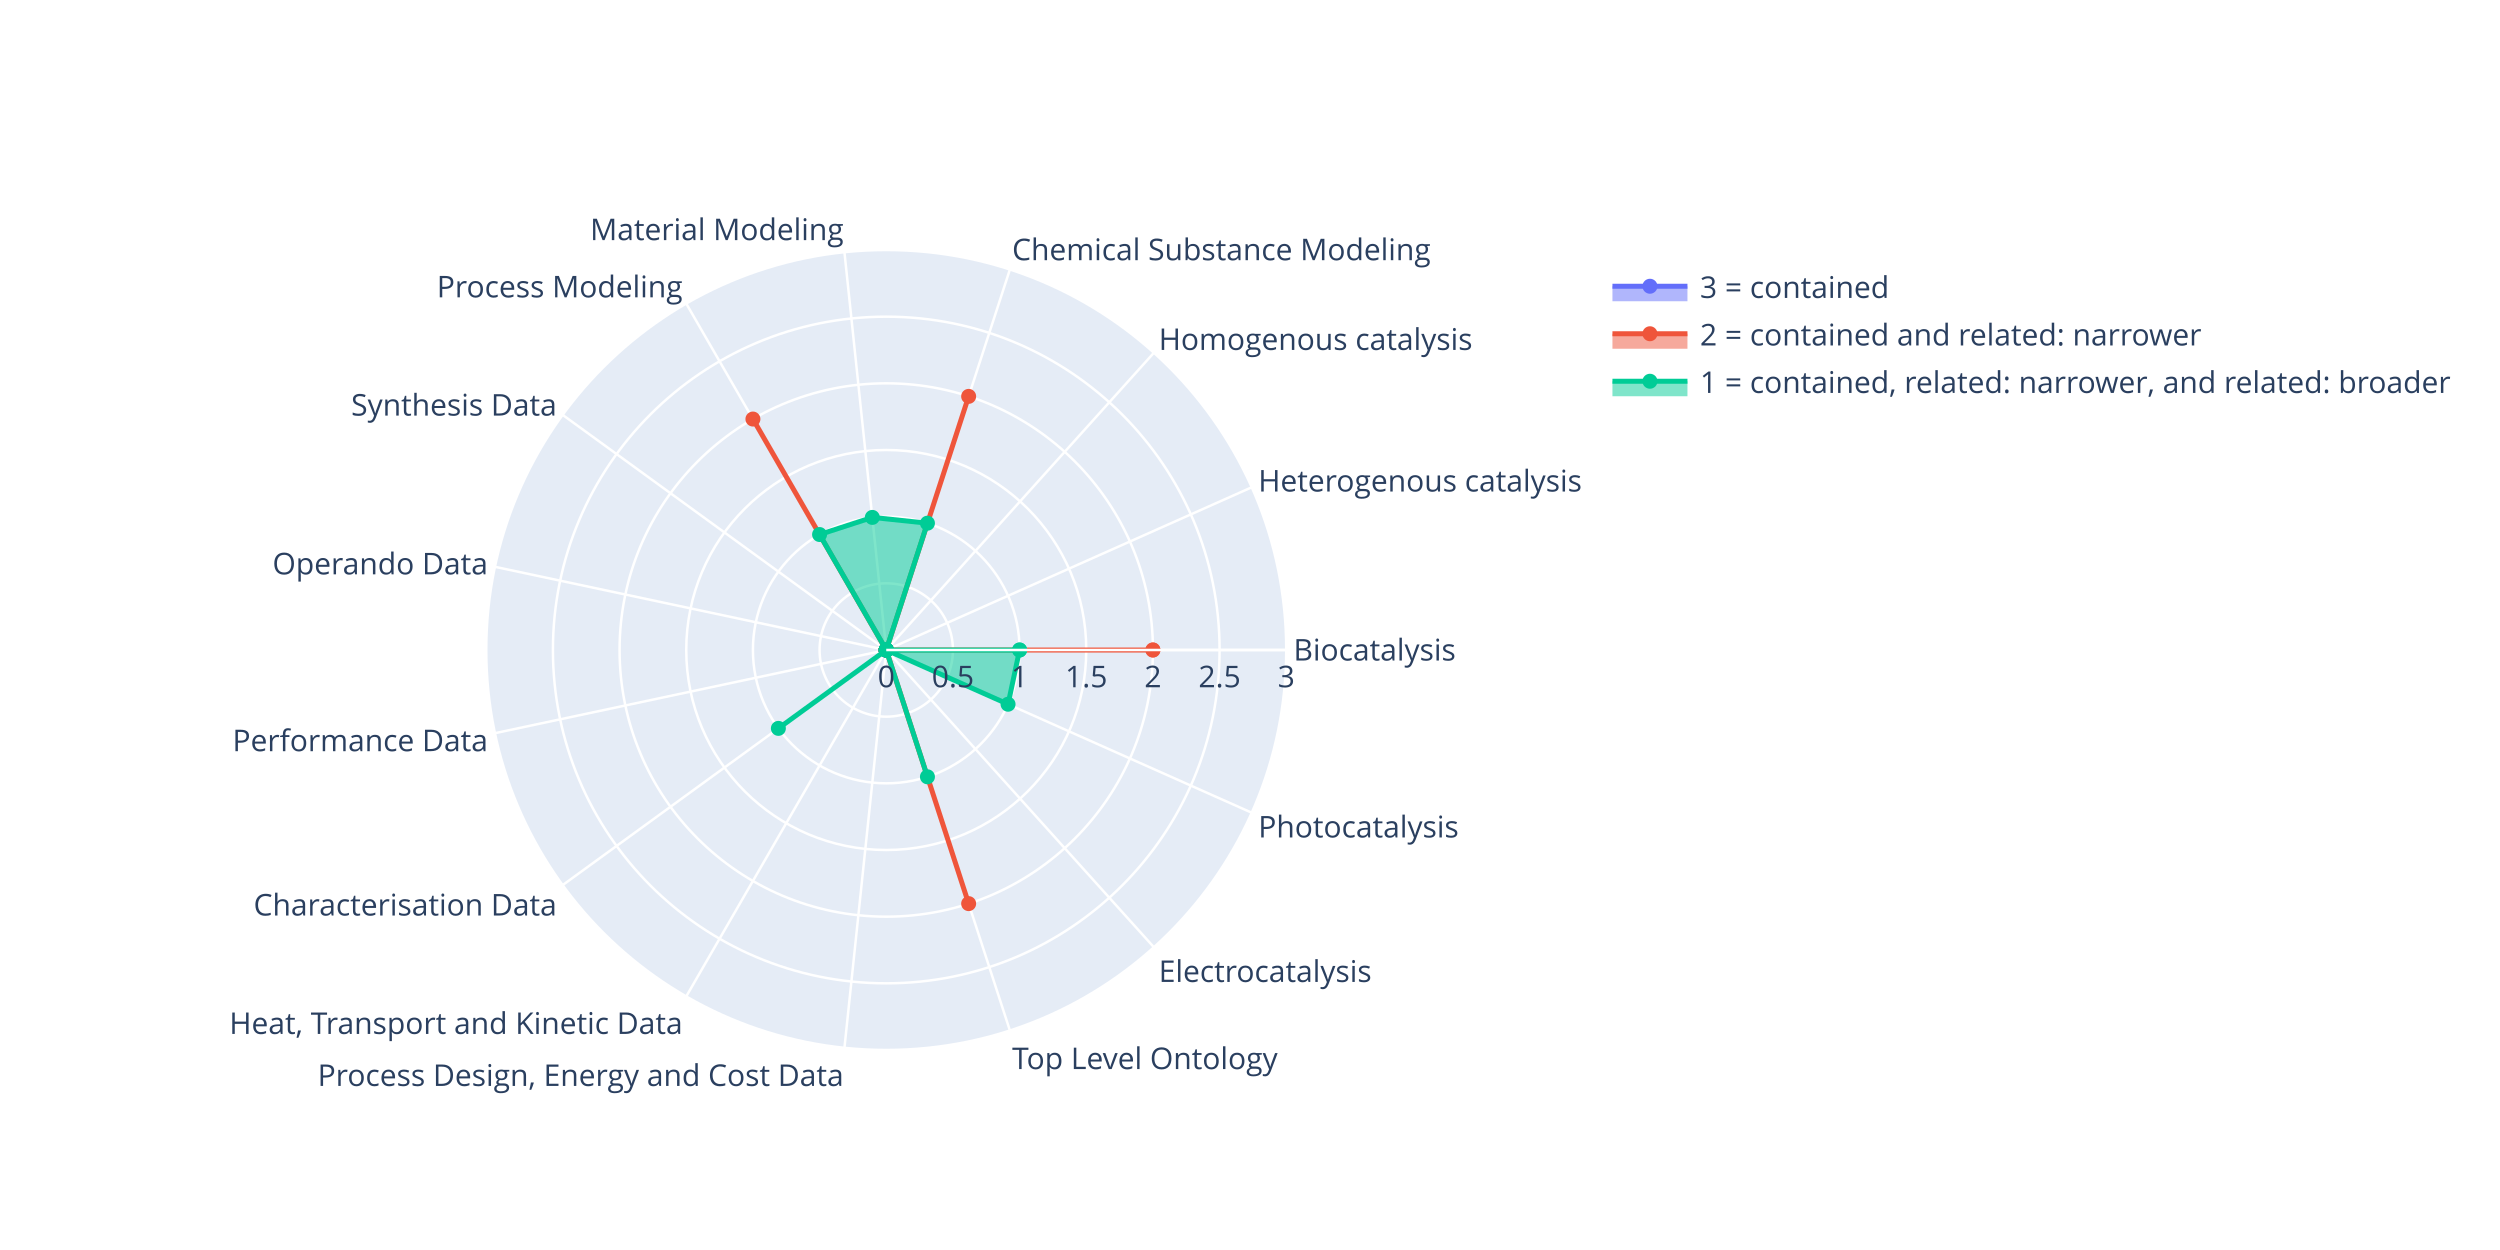
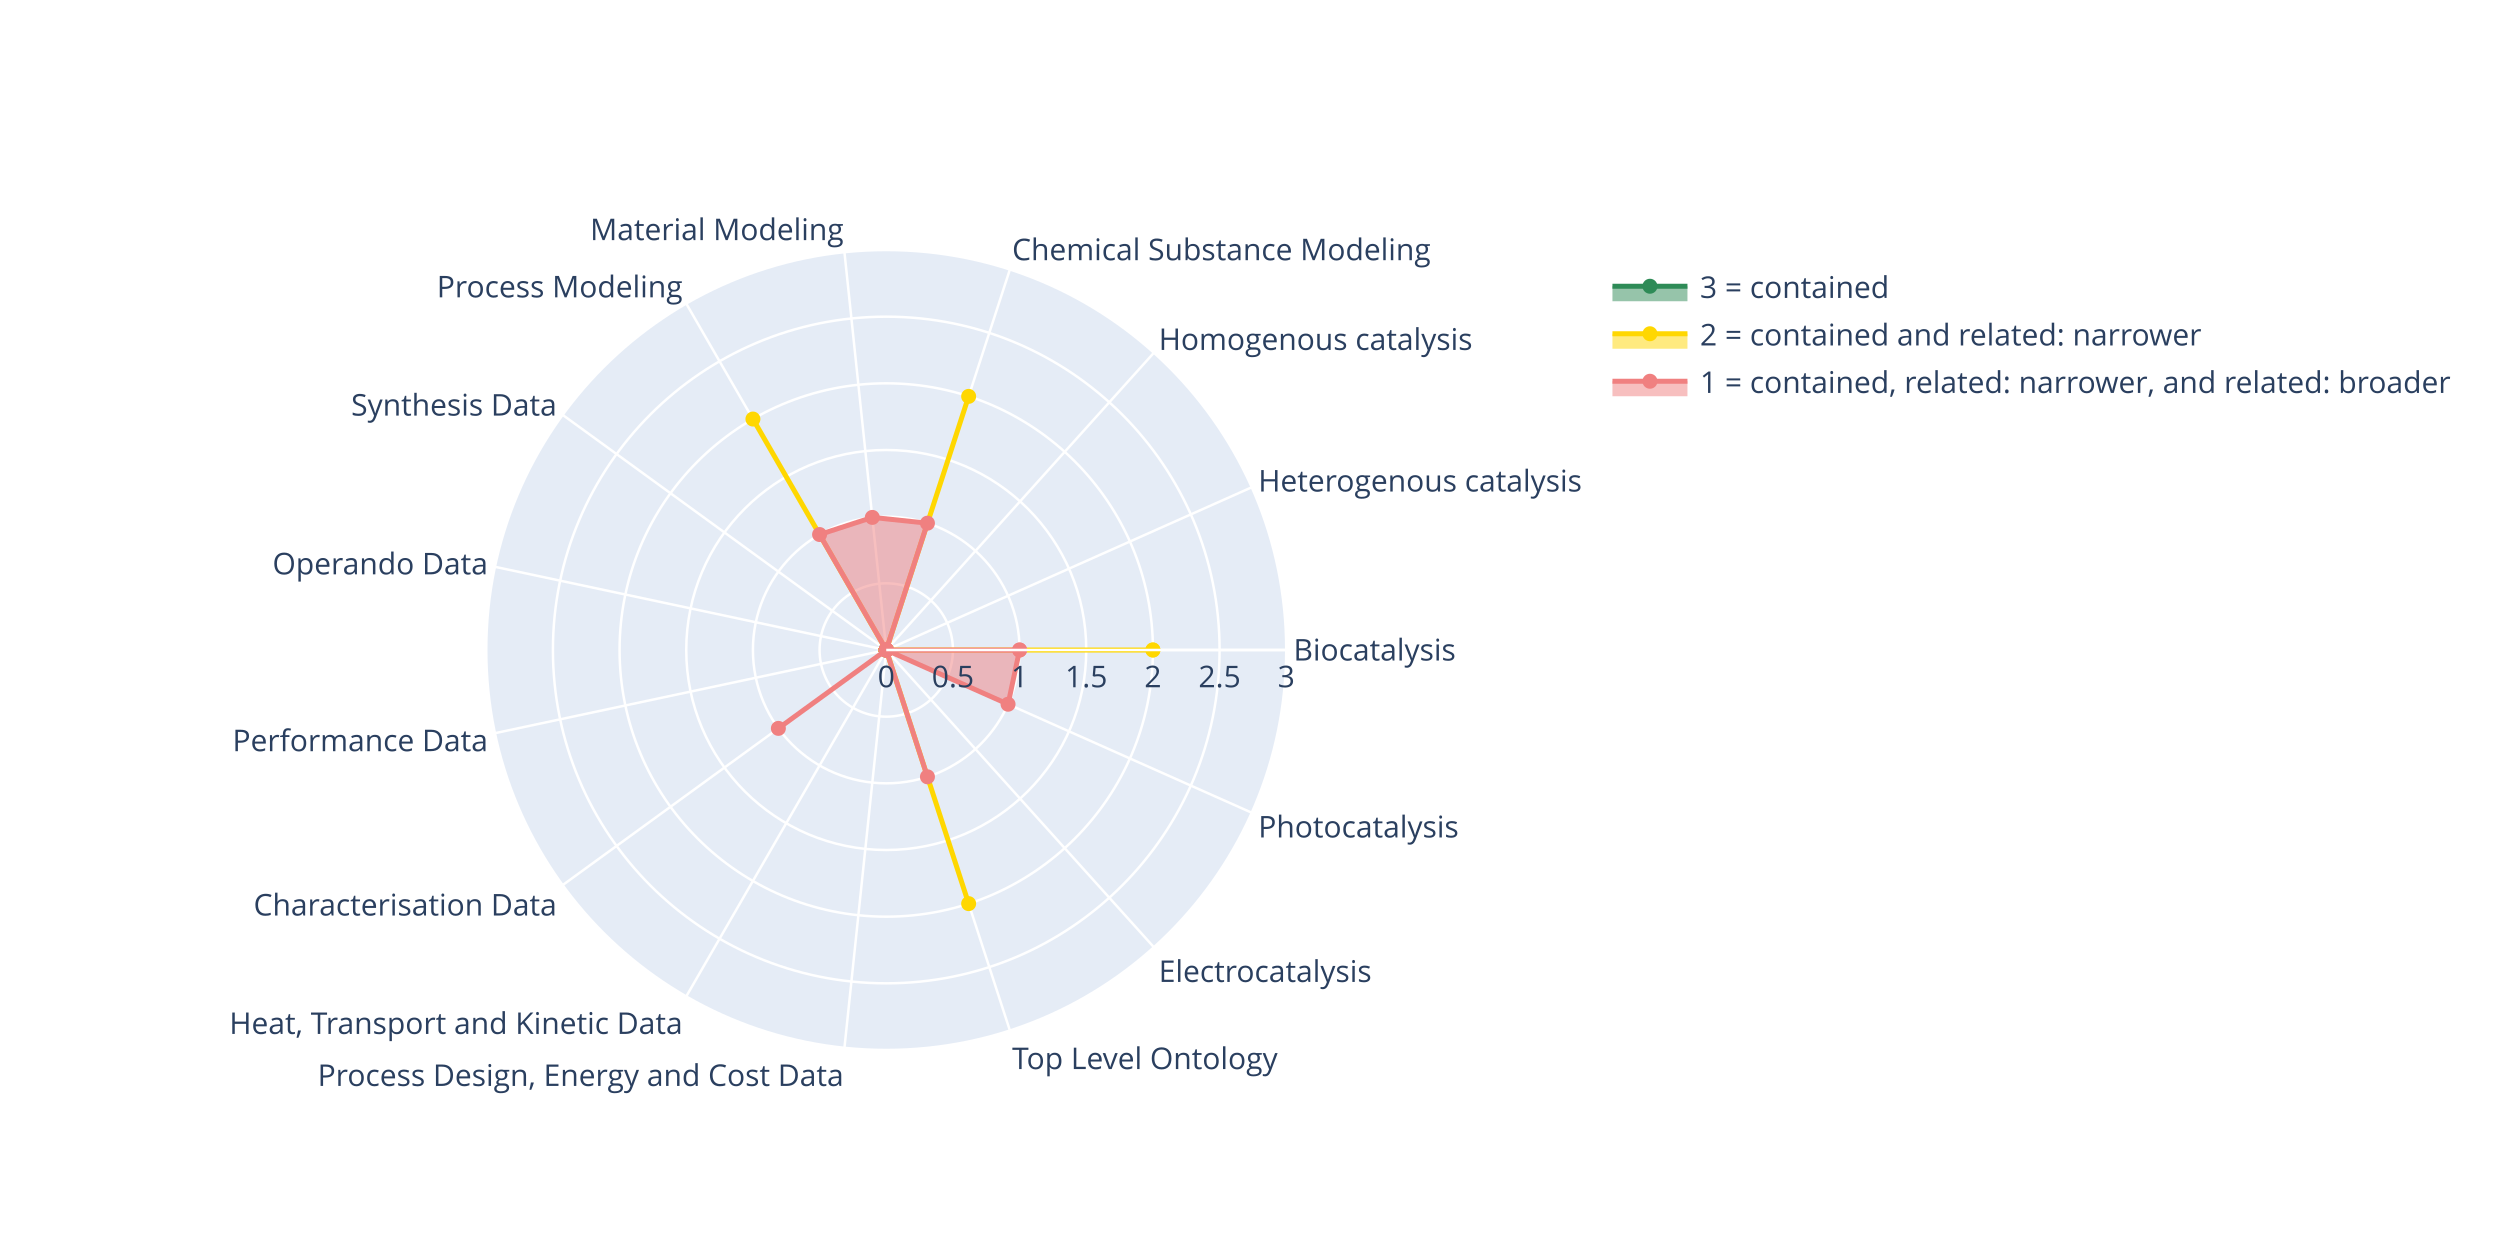
<svg xmlns="http://www.w3.org/2000/svg" class="main-svg" width="1000" height="500" style="" viewBox="0 0 1000 500">
  <rect x="0" y="0" width="1000" height="500" style="fill: rgb(255, 255, 255); fill-opacity: 1;" />
-   <defs id="defs-ff0262">
+   <defs id="defs-c1a212">
    <g class="clips">
-       <clipPath id="clipff0262polar-for-traces">
+       <clipPath id="clipc1a212polar-for-traces">
        <path d="M160,0A160,160 0,1,0 -160,-1.9594348786357652e-14A160,160 0,1,0 160,3.9188697572715304e-14Z" transform="translate(160,160)" />
      </clipPath>
    </g>
    <g class="gradients" />
    <g class="patterns" />
  </defs>
  <g class="bglayer" />
  <g class="layer-below">
    <g class="imagelayer" />
    <g class="shapelayer" />
  </g>
  <g class="cartesianlayer" />
  <g class="polarlayer">
    <g class="polar">
      <g class="polarsublayer draglayer" />
      <g class="polarsublayer plotbg">
        <path d="M160,0A160,160 0,1,0 -160,-1.9594348786357652e-14A160,160 0,1,0 160,3.9188697572715304e-14Z" transform="translate(354.5,260)" style="fill: rgb(229, 236, 246); fill-opacity: 1;" />
      </g>
      <g class="polarsublayer backplot">
        <g class="maplayer" />
      </g>
      <g class="polarsublayer angular-grid" style="fill: none;">
        <path class="angularaxisgrid" d="M354.5,260L514.5,260" style="stroke: rgb(255, 255, 255); stroke-opacity: 1; stroke-width: 1px;" />
        <path class="angularaxisgrid" d="M354.5,260L500.667,194.922" style="stroke: rgb(255, 255, 255); stroke-opacity: 1; stroke-width: 1px;" />
        <path class="angularaxisgrid" d="M354.5,260L461.561,141.097" style="stroke: rgb(255, 255, 255); stroke-opacity: 1; stroke-width: 1px;" />
        <path class="angularaxisgrid" d="M354.5,260L403.943,107.831" style="stroke: rgb(255, 255, 255); stroke-opacity: 1; stroke-width: 1px;" />
        <path class="angularaxisgrid" d="M354.5,260L337.775,100.876" style="stroke: rgb(255, 255, 255); stroke-opacity: 1; stroke-width: 1px;" />
        <path class="angularaxisgrid" d="M354.5,260L274.5,121.436" style="stroke: rgb(255, 255, 255); stroke-opacity: 1; stroke-width: 1px;" />
        <path class="angularaxisgrid" d="M354.5,260L225.057,165.954" style="stroke: rgb(255, 255, 255); stroke-opacity: 1; stroke-width: 1px;" />
        <path class="angularaxisgrid" d="M354.5,260L197.996,226.734" style="stroke: rgb(255, 255, 255); stroke-opacity: 1; stroke-width: 1px;" />
        <path class="angularaxisgrid" d="M354.5,260L197.996,293.266" style="stroke: rgb(255, 255, 255); stroke-opacity: 1; stroke-width: 1px;" />
        <path class="angularaxisgrid" d="M354.5,260L225.057,354.046" style="stroke: rgb(255, 255, 255); stroke-opacity: 1; stroke-width: 1px;" />
        <path class="angularaxisgrid" d="M354.5,260L274.5,398.564" style="stroke: rgb(255, 255, 255); stroke-opacity: 1; stroke-width: 1px;" />
        <path class="angularaxisgrid" d="M354.5,260L337.775,419.124" style="stroke: rgb(255, 255, 255); stroke-opacity: 1; stroke-width: 1px;" />
        <path class="angularaxisgrid" d="M354.5,260L403.943,412.169" style="stroke: rgb(255, 255, 255); stroke-opacity: 1; stroke-width: 1px;" />
        <path class="angularaxisgrid" d="M354.5,260L461.561,378.903" style="stroke: rgb(255, 255, 255); stroke-opacity: 1; stroke-width: 1px;" />
        <path class="angularaxisgrid" d="M354.5,260L500.667,325.078" style="stroke: rgb(255, 255, 255); stroke-opacity: 1; stroke-width: 1px;" />
      </g>
      <g class="polarsublayer radial-grid" transform="translate(354.5,260)" style="fill: none;">
        <path class="xgrid" d="M26.67,0A26.67,26.67 0,1,0 -26.67,-3.2661330133259913e-15A26.67,26.67 0,1,0 26.67,6.532266026651983e-15Z" style="stroke: rgb(255, 255, 255); stroke-opacity: 1; stroke-width: 1px;" />
        <path class="xgrid" d="M53.33,0A53.33,53.33 0,1,0 -53.33,-6.531041379852834e-15A53.33,53.33 0,1,0 53.33,1.3062082759705669e-14Z" style="stroke: rgb(255, 255, 255); stroke-opacity: 1; stroke-width: 1px;" />
        <path class="xgrid" d="M80,0A80,80 0,1,0 -80,-9.797174393178826e-15A80,80 0,1,0 80,1.9594348786357652e-14Z" style="stroke: rgb(255, 255, 255); stroke-opacity: 1; stroke-width: 1px;" />
        <path class="xgrid" d="M106.67,0A106.67,106.67 0,1,0 -106.67,-1.3063307406504817e-14A106.67,106.67 0,1,0 106.67,2.6126614813009634e-14Z" style="stroke: rgb(255, 255, 255); stroke-opacity: 1; stroke-width: 1px;" />
        <path class="xgrid" d="M133.33,0A133.33,133.33 0,1,0 -133.33,-1.632821577303166e-14A133.33,133.33 0,1,0 133.33,3.265643154606332e-14Z" style="stroke: rgb(255, 255, 255); stroke-opacity: 1; stroke-width: 1px;" />
      </g>
      <g class="polarsublayer frontplot" transform="translate(194.5,100)">
        <g class="barlayer" />
        <g class="scatterlayer">
-           <g class="trace scatter trace973c0d" style="stroke-miterlimit: 2; opacity: 1;">
-             <g class="fills" clip-path="url(#clipff0262polar-for-traces)">
+           <g class="trace scatter tracee62708" style="stroke-miterlimit: 2; opacity: 1;">
+             <g class="fills" clip-path="url(#clipc1a212polar-for-traces)">
              <g>
-                 <path class="js-fill" d="M160,160L160,160L160,160L160,160L160,160L160,160L160,160L160,160L160,160L160,160L160,160L160,160L160,160L160,160L160,160L160,160Z" style="fill: rgb(99, 110, 250); fill-opacity: 0.5; stroke-width: 0;" />
+                 <path class="js-fill" d="M160,160L160,160L160,160L160,160L160,160L160,160L160,160L160,160L160,160L160,160L160,160L160,160L160,160L160,160L160,160L160,160Z" style="fill: rgb(46, 139, 87); fill-opacity: 0.5; stroke-width: 0;" />
              </g>
            </g>
            <g class="errorbars" />
            <g class="lines">
-               <path class="js-line" d="M160,160L160,160L160,160L160,160L160,160L160,160L160,160L160,160L160,160L160,160L160,160L160,160L160,160L160,160L160,160L160,160" clip-path="url(#clipff0262polar-for-traces)" style="vector-effect: non-scaling-stroke; fill: none; stroke: rgb(99, 110, 250); stroke-opacity: 1; stroke-width: 2px; opacity: 1;" />
+               <path class="js-line" d="M160,160L160,160L160,160L160,160L160,160L160,160L160,160L160,160L160,160L160,160L160,160L160,160L160,160L160,160L160,160L160,160" clip-path="url(#clipc1a212polar-for-traces)" style="vector-effect: non-scaling-stroke; fill: none; stroke: rgb(46, 139, 87); stroke-opacity: 1; stroke-width: 2px; opacity: 1;" />
            </g>
            <g class="points">
-               <path class="point" transform="translate(160,160)" d="M3,0A3,3 0 1,1 0,-3A3,3 0 0,1 3,0Z" style="opacity: 1; stroke-width: 0px; fill: rgb(99, 110, 250); fill-opacity: 1;" />
-               <path class="point" transform="translate(160,160)" d="M3,0A3,3 0 1,1 0,-3A3,3 0 0,1 3,0Z" style="opacity: 1; stroke-width: 0px; fill: rgb(99, 110, 250); fill-opacity: 1;" />
-               <path class="point" transform="translate(160,160)" d="M3,0A3,3 0 1,1 0,-3A3,3 0 0,1 3,0Z" style="opacity: 1; stroke-width: 0px; fill: rgb(99, 110, 250); fill-opacity: 1;" />
-               <path class="point" transform="translate(160,160)" d="M3,0A3,3 0 1,1 0,-3A3,3 0 0,1 3,0Z" style="opacity: 1; stroke-width: 0px; fill: rgb(99, 110, 250); fill-opacity: 1;" />
-               <path class="point" transform="translate(160,160)" d="M3,0A3,3 0 1,1 0,-3A3,3 0 0,1 3,0Z" style="opacity: 1; stroke-width: 0px; fill: rgb(99, 110, 250); fill-opacity: 1;" />
-               <path class="point" transform="translate(160,160)" d="M3,0A3,3 0 1,1 0,-3A3,3 0 0,1 3,0Z" style="opacity: 1; stroke-width: 0px; fill: rgb(99, 110, 250); fill-opacity: 1;" />
-               <path class="point" transform="translate(160,160)" d="M3,0A3,3 0 1,1 0,-3A3,3 0 0,1 3,0Z" style="opacity: 1; stroke-width: 0px; fill: rgb(99, 110, 250); fill-opacity: 1;" />
-               <path class="point" transform="translate(160,160)" d="M3,0A3,3 0 1,1 0,-3A3,3 0 0,1 3,0Z" style="opacity: 1; stroke-width: 0px; fill: rgb(99, 110, 250); fill-opacity: 1;" />
-               <path class="point" transform="translate(160,160)" d="M3,0A3,3 0 1,1 0,-3A3,3 0 0,1 3,0Z" style="opacity: 1; stroke-width: 0px; fill: rgb(99, 110, 250); fill-opacity: 1;" />
-               <path class="point" transform="translate(160,160)" d="M3,0A3,3 0 1,1 0,-3A3,3 0 0,1 3,0Z" style="opacity: 1; stroke-width: 0px; fill: rgb(99, 110, 250); fill-opacity: 1;" />
-               <path class="point" transform="translate(160,160)" d="M3,0A3,3 0 1,1 0,-3A3,3 0 0,1 3,0Z" style="opacity: 1; stroke-width: 0px; fill: rgb(99, 110, 250); fill-opacity: 1;" />
-               <path class="point" transform="translate(160,160)" d="M3,0A3,3 0 1,1 0,-3A3,3 0 0,1 3,0Z" style="opacity: 1; stroke-width: 0px; fill: rgb(99, 110, 250); fill-opacity: 1;" />
-               <path class="point" transform="translate(160,160)" d="M3,0A3,3 0 1,1 0,-3A3,3 0 0,1 3,0Z" style="opacity: 1; stroke-width: 0px; fill: rgb(99, 110, 250); fill-opacity: 1;" />
-               <path class="point" transform="translate(160,160)" d="M3,0A3,3 0 1,1 0,-3A3,3 0 0,1 3,0Z" style="opacity: 1; stroke-width: 0px; fill: rgb(99, 110, 250); fill-opacity: 1;" />
-               <path class="point" transform="translate(160,160)" d="M3,0A3,3 0 1,1 0,-3A3,3 0 0,1 3,0Z" style="opacity: 1; stroke-width: 0px; fill: rgb(99, 110, 250); fill-opacity: 1;" />
-               <path class="point" transform="translate(160,160)" d="M3,0A3,3 0 1,1 0,-3A3,3 0 0,1 3,0Z" style="opacity: 1; stroke-width: 0px; fill: rgb(99, 110, 250); fill-opacity: 1;" />
+               <path class="point" transform="translate(160,160)" d="M3,0A3,3 0 1,1 0,-3A3,3 0 0,1 3,0Z" style="opacity: 1; stroke-width: 0px; fill: rgb(46, 139, 87); fill-opacity: 1;" />
+               <path class="point" transform="translate(160,160)" d="M3,0A3,3 0 1,1 0,-3A3,3 0 0,1 3,0Z" style="opacity: 1; stroke-width: 0px; fill: rgb(46, 139, 87); fill-opacity: 1;" />
+               <path class="point" transform="translate(160,160)" d="M3,0A3,3 0 1,1 0,-3A3,3 0 0,1 3,0Z" style="opacity: 1; stroke-width: 0px; fill: rgb(46, 139, 87); fill-opacity: 1;" />
+               <path class="point" transform="translate(160,160)" d="M3,0A3,3 0 1,1 0,-3A3,3 0 0,1 3,0Z" style="opacity: 1; stroke-width: 0px; fill: rgb(46, 139, 87); fill-opacity: 1;" />
+               <path class="point" transform="translate(160,160)" d="M3,0A3,3 0 1,1 0,-3A3,3 0 0,1 3,0Z" style="opacity: 1; stroke-width: 0px; fill: rgb(46, 139, 87); fill-opacity: 1;" />
+               <path class="point" transform="translate(160,160)" d="M3,0A3,3 0 1,1 0,-3A3,3 0 0,1 3,0Z" style="opacity: 1; stroke-width: 0px; fill: rgb(46, 139, 87); fill-opacity: 1;" />
+               <path class="point" transform="translate(160,160)" d="M3,0A3,3 0 1,1 0,-3A3,3 0 0,1 3,0Z" style="opacity: 1; stroke-width: 0px; fill: rgb(46, 139, 87); fill-opacity: 1;" />
+               <path class="point" transform="translate(160,160)" d="M3,0A3,3 0 1,1 0,-3A3,3 0 0,1 3,0Z" style="opacity: 1; stroke-width: 0px; fill: rgb(46, 139, 87); fill-opacity: 1;" />
+               <path class="point" transform="translate(160,160)" d="M3,0A3,3 0 1,1 0,-3A3,3 0 0,1 3,0Z" style="opacity: 1; stroke-width: 0px; fill: rgb(46, 139, 87); fill-opacity: 1;" />
+               <path class="point" transform="translate(160,160)" d="M3,0A3,3 0 1,1 0,-3A3,3 0 0,1 3,0Z" style="opacity: 1; stroke-width: 0px; fill: rgb(46, 139, 87); fill-opacity: 1;" />
+               <path class="point" transform="translate(160,160)" d="M3,0A3,3 0 1,1 0,-3A3,3 0 0,1 3,0Z" style="opacity: 1; stroke-width: 0px; fill: rgb(46, 139, 87); fill-opacity: 1;" />
+               <path class="point" transform="translate(160,160)" d="M3,0A3,3 0 1,1 0,-3A3,3 0 0,1 3,0Z" style="opacity: 1; stroke-width: 0px; fill: rgb(46, 139, 87); fill-opacity: 1;" />
+               <path class="point" transform="translate(160,160)" d="M3,0A3,3 0 1,1 0,-3A3,3 0 0,1 3,0Z" style="opacity: 1; stroke-width: 0px; fill: rgb(46, 139, 87); fill-opacity: 1;" />
+               <path class="point" transform="translate(160,160)" d="M3,0A3,3 0 1,1 0,-3A3,3 0 0,1 3,0Z" style="opacity: 1; stroke-width: 0px; fill: rgb(46, 139, 87); fill-opacity: 1;" />
+               <path class="point" transform="translate(160,160)" d="M3,0A3,3 0 1,1 0,-3A3,3 0 0,1 3,0Z" style="opacity: 1; stroke-width: 0px; fill: rgb(46, 139, 87); fill-opacity: 1;" />
+               <path class="point" transform="translate(160,160)" d="M3,0A3,3 0 1,1 0,-3A3,3 0 0,1 3,0Z" style="opacity: 1; stroke-width: 0px; fill: rgb(46, 139, 87); fill-opacity: 1;" />
            </g>
            <g class="text" />
          </g>
-           <g class="trace scatter tracea04f16" style="stroke-miterlimit: 2; opacity: 1;">
-             <g class="fills" clip-path="url(#clipff0262polar-for-traces)">
+           <g class="trace scatter tracec22bfb" style="stroke-miterlimit: 2; opacity: 1;">
+             <g class="fills" clip-path="url(#clipc1a212polar-for-traces)">
              <g>
-                 <path class="js-fill" d="M266.67,160L160,160L160,160L192.96,58.55L160,160L106.67,67.62L160,160L160,160L160,160L160,160L160,160L160,160L192.96,261.45L160,160L160,160L266.67,160Z" style="fill: rgb(239, 85, 59); fill-opacity: 0.5; stroke-width: 0;" />
+                 <path class="js-fill" d="M266.67,160L160,160L160,160L192.96,58.55L160,160L106.67,67.62L160,160L160,160L160,160L160,160L160,160L160,160L192.96,261.45L160,160L160,160L266.67,160Z" style="fill: rgb(255, 215, 0); fill-opacity: 0.5; stroke-width: 0;" />
              </g>
            </g>
            <g class="errorbars" />
            <g class="lines">
-               <path class="js-line" d="M266.67,160L160,160L160,160L192.96,58.55L160,160L106.67,67.62L160,160L160,160L160,160L160,160L160,160L160,160L192.96,261.45L160,160L160,160L266.67,160" clip-path="url(#clipff0262polar-for-traces)" style="vector-effect: non-scaling-stroke; fill: none; stroke: rgb(239, 85, 59); stroke-opacity: 1; stroke-width: 2px; opacity: 1;" />
+               <path class="js-line" d="M266.67,160L160,160L160,160L192.96,58.55L160,160L106.67,67.62L160,160L160,160L160,160L160,160L160,160L160,160L192.96,261.45L160,160L160,160L266.67,160" clip-path="url(#clipc1a212polar-for-traces)" style="vector-effect: non-scaling-stroke; fill: none; stroke: rgb(255, 215, 0); stroke-opacity: 1; stroke-width: 2px; opacity: 1;" />
            </g>
            <g class="points">
-               <path class="point" transform="translate(266.67,160)" d="M3,0A3,3 0 1,1 0,-3A3,3 0 0,1 3,0Z" style="opacity: 1; stroke-width: 0px; fill: rgb(239, 85, 59); fill-opacity: 1;" />
-               <path class="point" transform="translate(160,160)" d="M3,0A3,3 0 1,1 0,-3A3,3 0 0,1 3,0Z" style="opacity: 1; stroke-width: 0px; fill: rgb(239, 85, 59); fill-opacity: 1;" />
-               <path class="point" transform="translate(160,160)" d="M3,0A3,3 0 1,1 0,-3A3,3 0 0,1 3,0Z" style="opacity: 1; stroke-width: 0px; fill: rgb(239, 85, 59); fill-opacity: 1;" />
-               <path class="point" transform="translate(192.96,58.55)" d="M3,0A3,3 0 1,1 0,-3A3,3 0 0,1 3,0Z" style="opacity: 1; stroke-width: 0px; fill: rgb(239, 85, 59); fill-opacity: 1;" />
-               <path class="point" transform="translate(160,160)" d="M3,0A3,3 0 1,1 0,-3A3,3 0 0,1 3,0Z" style="opacity: 1; stroke-width: 0px; fill: rgb(239, 85, 59); fill-opacity: 1;" />
-               <path class="point" transform="translate(106.67,67.62)" d="M3,0A3,3 0 1,1 0,-3A3,3 0 0,1 3,0Z" style="opacity: 1; stroke-width: 0px; fill: rgb(239, 85, 59); fill-opacity: 1;" />
-               <path class="point" transform="translate(160,160)" d="M3,0A3,3 0 1,1 0,-3A3,3 0 0,1 3,0Z" style="opacity: 1; stroke-width: 0px; fill: rgb(239, 85, 59); fill-opacity: 1;" />
-               <path class="point" transform="translate(160,160)" d="M3,0A3,3 0 1,1 0,-3A3,3 0 0,1 3,0Z" style="opacity: 1; stroke-width: 0px; fill: rgb(239, 85, 59); fill-opacity: 1;" />
-               <path class="point" transform="translate(160,160)" d="M3,0A3,3 0 1,1 0,-3A3,3 0 0,1 3,0Z" style="opacity: 1; stroke-width: 0px; fill: rgb(239, 85, 59); fill-opacity: 1;" />
-               <path class="point" transform="translate(160,160)" d="M3,0A3,3 0 1,1 0,-3A3,3 0 0,1 3,0Z" style="opacity: 1; stroke-width: 0px; fill: rgb(239, 85, 59); fill-opacity: 1;" />
-               <path class="point" transform="translate(160,160)" d="M3,0A3,3 0 1,1 0,-3A3,3 0 0,1 3,0Z" style="opacity: 1; stroke-width: 0px; fill: rgb(239, 85, 59); fill-opacity: 1;" />
-               <path class="point" transform="translate(160,160)" d="M3,0A3,3 0 1,1 0,-3A3,3 0 0,1 3,0Z" style="opacity: 1; stroke-width: 0px; fill: rgb(239, 85, 59); fill-opacity: 1;" />
-               <path class="point" transform="translate(192.96,261.45)" d="M3,0A3,3 0 1,1 0,-3A3,3 0 0,1 3,0Z" style="opacity: 1; stroke-width: 0px; fill: rgb(239, 85, 59); fill-opacity: 1;" />
-               <path class="point" transform="translate(160,160)" d="M3,0A3,3 0 1,1 0,-3A3,3 0 0,1 3,0Z" style="opacity: 1; stroke-width: 0px; fill: rgb(239, 85, 59); fill-opacity: 1;" />
-               <path class="point" transform="translate(160,160)" d="M3,0A3,3 0 1,1 0,-3A3,3 0 0,1 3,0Z" style="opacity: 1; stroke-width: 0px; fill: rgb(239, 85, 59); fill-opacity: 1;" />
-               <path class="point" transform="translate(266.67,160)" d="M3,0A3,3 0 1,1 0,-3A3,3 0 0,1 3,0Z" style="opacity: 1; stroke-width: 0px; fill: rgb(239, 85, 59); fill-opacity: 1;" />
+               <path class="point" transform="translate(266.67,160)" d="M3,0A3,3 0 1,1 0,-3A3,3 0 0,1 3,0Z" style="opacity: 1; stroke-width: 0px; fill: rgb(255, 215, 0); fill-opacity: 1;" />
+               <path class="point" transform="translate(160,160)" d="M3,0A3,3 0 1,1 0,-3A3,3 0 0,1 3,0Z" style="opacity: 1; stroke-width: 0px; fill: rgb(255, 215, 0); fill-opacity: 1;" />
+               <path class="point" transform="translate(160,160)" d="M3,0A3,3 0 1,1 0,-3A3,3 0 0,1 3,0Z" style="opacity: 1; stroke-width: 0px; fill: rgb(255, 215, 0); fill-opacity: 1;" />
+               <path class="point" transform="translate(192.96,58.55)" d="M3,0A3,3 0 1,1 0,-3A3,3 0 0,1 3,0Z" style="opacity: 1; stroke-width: 0px; fill: rgb(255, 215, 0); fill-opacity: 1;" />
+               <path class="point" transform="translate(160,160)" d="M3,0A3,3 0 1,1 0,-3A3,3 0 0,1 3,0Z" style="opacity: 1; stroke-width: 0px; fill: rgb(255, 215, 0); fill-opacity: 1;" />
+               <path class="point" transform="translate(106.67,67.62)" d="M3,0A3,3 0 1,1 0,-3A3,3 0 0,1 3,0Z" style="opacity: 1; stroke-width: 0px; fill: rgb(255, 215, 0); fill-opacity: 1;" />
+               <path class="point" transform="translate(160,160)" d="M3,0A3,3 0 1,1 0,-3A3,3 0 0,1 3,0Z" style="opacity: 1; stroke-width: 0px; fill: rgb(255, 215, 0); fill-opacity: 1;" />
+               <path class="point" transform="translate(160,160)" d="M3,0A3,3 0 1,1 0,-3A3,3 0 0,1 3,0Z" style="opacity: 1; stroke-width: 0px; fill: rgb(255, 215, 0); fill-opacity: 1;" />
+               <path class="point" transform="translate(160,160)" d="M3,0A3,3 0 1,1 0,-3A3,3 0 0,1 3,0Z" style="opacity: 1; stroke-width: 0px; fill: rgb(255, 215, 0); fill-opacity: 1;" />
+               <path class="point" transform="translate(160,160)" d="M3,0A3,3 0 1,1 0,-3A3,3 0 0,1 3,0Z" style="opacity: 1; stroke-width: 0px; fill: rgb(255, 215, 0); fill-opacity: 1;" />
+               <path class="point" transform="translate(160,160)" d="M3,0A3,3 0 1,1 0,-3A3,3 0 0,1 3,0Z" style="opacity: 1; stroke-width: 0px; fill: rgb(255, 215, 0); fill-opacity: 1;" />
+               <path class="point" transform="translate(160,160)" d="M3,0A3,3 0 1,1 0,-3A3,3 0 0,1 3,0Z" style="opacity: 1; stroke-width: 0px; fill: rgb(255, 215, 0); fill-opacity: 1;" />
+               <path class="point" transform="translate(192.96,261.45)" d="M3,0A3,3 0 1,1 0,-3A3,3 0 0,1 3,0Z" style="opacity: 1; stroke-width: 0px; fill: rgb(255, 215, 0); fill-opacity: 1;" />
+               <path class="point" transform="translate(160,160)" d="M3,0A3,3 0 1,1 0,-3A3,3 0 0,1 3,0Z" style="opacity: 1; stroke-width: 0px; fill: rgb(255, 215, 0); fill-opacity: 1;" />
+               <path class="point" transform="translate(160,160)" d="M3,0A3,3 0 1,1 0,-3A3,3 0 0,1 3,0Z" style="opacity: 1; stroke-width: 0px; fill: rgb(255, 215, 0); fill-opacity: 1;" />
+               <path class="point" transform="translate(266.67,160)" d="M3,0A3,3 0 1,1 0,-3A3,3 0 0,1 3,0Z" style="opacity: 1; stroke-width: 0px; fill: rgb(255, 215, 0); fill-opacity: 1;" />
            </g>
            <g class="text" />
          </g>
-           <g class="trace scatter trace5fc4d9" style="stroke-miterlimit: 2; opacity: 1;">
-             <g class="fills" clip-path="url(#clipff0262polar-for-traces)">
+           <g class="trace scatter trace6a831f" style="stroke-miterlimit: 2; opacity: 1;">
+             <g class="fills" clip-path="url(#clipc1a212polar-for-traces)">
              <g>
-                 <path class="js-fill" d="M213.33,160L160,160L160,160L176.48,109.28L154.43,106.96L133.33,113.81L160,160L160,160L160,160L116.85,191.35L160,160L160,160L176.48,210.72L160,160L208.72,181.69L213.33,160Z" style="fill: rgb(0, 204, 150); fill-opacity: 0.5; stroke-width: 0;" />
+                 <path class="js-fill" d="M213.33,160L160,160L160,160L176.48,109.28L154.43,106.96L133.33,113.81L160,160L160,160L160,160L116.85,191.35L160,160L160,160L176.48,210.72L160,160L208.72,181.69L213.33,160Z" style="fill: rgb(240, 128, 128); fill-opacity: 0.5; stroke-width: 0;" />
              </g>
            </g>
            <g class="errorbars" />
            <g class="lines">
-               <path class="js-line" d="M213.33,160L160,160L160,160L176.48,109.28L154.43,106.96L133.33,113.81L160,160L160,160L160,160L116.85,191.35L160,160L160,160L176.48,210.72L160,160L208.72,181.69L213.33,160" clip-path="url(#clipff0262polar-for-traces)" style="vector-effect: non-scaling-stroke; fill: none; stroke: rgb(0, 204, 150); stroke-opacity: 1; stroke-width: 2px; opacity: 1;" />
+               <path class="js-line" d="M213.33,160L160,160L160,160L176.48,109.28L154.43,106.96L133.33,113.81L160,160L160,160L160,160L116.85,191.35L160,160L160,160L176.48,210.72L160,160L208.72,181.69L213.33,160" clip-path="url(#clipc1a212polar-for-traces)" style="vector-effect: non-scaling-stroke; fill: none; stroke: rgb(240, 128, 128); stroke-opacity: 1; stroke-width: 2px; opacity: 1;" />
            </g>
            <g class="points">
-               <path class="point" transform="translate(213.33,160)" d="M3,0A3,3 0 1,1 0,-3A3,3 0 0,1 3,0Z" style="opacity: 1; stroke-width: 0px; fill: rgb(0, 204, 150); fill-opacity: 1;" />
-               <path class="point" transform="translate(160,160)" d="M3,0A3,3 0 1,1 0,-3A3,3 0 0,1 3,0Z" style="opacity: 1; stroke-width: 0px; fill: rgb(0, 204, 150); fill-opacity: 1;" />
-               <path class="point" transform="translate(160,160)" d="M3,0A3,3 0 1,1 0,-3A3,3 0 0,1 3,0Z" style="opacity: 1; stroke-width: 0px; fill: rgb(0, 204, 150); fill-opacity: 1;" />
-               <path class="point" transform="translate(176.48,109.28)" d="M3,0A3,3 0 1,1 0,-3A3,3 0 0,1 3,0Z" style="opacity: 1; stroke-width: 0px; fill: rgb(0, 204, 150); fill-opacity: 1;" />
-               <path class="point" transform="translate(154.43,106.96)" d="M3,0A3,3 0 1,1 0,-3A3,3 0 0,1 3,0Z" style="opacity: 1; stroke-width: 0px; fill: rgb(0, 204, 150); fill-opacity: 1;" />
-               <path class="point" transform="translate(133.33,113.81)" d="M3,0A3,3 0 1,1 0,-3A3,3 0 0,1 3,0Z" style="opacity: 1; stroke-width: 0px; fill: rgb(0, 204, 150); fill-opacity: 1;" />
-               <path class="point" transform="translate(160,160)" d="M3,0A3,3 0 1,1 0,-3A3,3 0 0,1 3,0Z" style="opacity: 1; stroke-width: 0px; fill: rgb(0, 204, 150); fill-opacity: 1;" />
-               <path class="point" transform="translate(160,160)" d="M3,0A3,3 0 1,1 0,-3A3,3 0 0,1 3,0Z" style="opacity: 1; stroke-width: 0px; fill: rgb(0, 204, 150); fill-opacity: 1;" />
-               <path class="point" transform="translate(160,160)" d="M3,0A3,3 0 1,1 0,-3A3,3 0 0,1 3,0Z" style="opacity: 1; stroke-width: 0px; fill: rgb(0, 204, 150); fill-opacity: 1;" />
-               <path class="point" transform="translate(116.85,191.35)" d="M3,0A3,3 0 1,1 0,-3A3,3 0 0,1 3,0Z" style="opacity: 1; stroke-width: 0px; fill: rgb(0, 204, 150); fill-opacity: 1;" />
-               <path class="point" transform="translate(160,160)" d="M3,0A3,3 0 1,1 0,-3A3,3 0 0,1 3,0Z" style="opacity: 1; stroke-width: 0px; fill: rgb(0, 204, 150); fill-opacity: 1;" />
-               <path class="point" transform="translate(160,160)" d="M3,0A3,3 0 1,1 0,-3A3,3 0 0,1 3,0Z" style="opacity: 1; stroke-width: 0px; fill: rgb(0, 204, 150); fill-opacity: 1;" />
-               <path class="point" transform="translate(176.48,210.72)" d="M3,0A3,3 0 1,1 0,-3A3,3 0 0,1 3,0Z" style="opacity: 1; stroke-width: 0px; fill: rgb(0, 204, 150); fill-opacity: 1;" />
-               <path class="point" transform="translate(160,160)" d="M3,0A3,3 0 1,1 0,-3A3,3 0 0,1 3,0Z" style="opacity: 1; stroke-width: 0px; fill: rgb(0, 204, 150); fill-opacity: 1;" />
-               <path class="point" transform="translate(208.72,181.69)" d="M3,0A3,3 0 1,1 0,-3A3,3 0 0,1 3,0Z" style="opacity: 1; stroke-width: 0px; fill: rgb(0, 204, 150); fill-opacity: 1;" />
-               <path class="point" transform="translate(213.33,160)" d="M3,0A3,3 0 1,1 0,-3A3,3 0 0,1 3,0Z" style="opacity: 1; stroke-width: 0px; fill: rgb(0, 204, 150); fill-opacity: 1;" />
+               <path class="point" transform="translate(213.33,160)" d="M3,0A3,3 0 1,1 0,-3A3,3 0 0,1 3,0Z" style="opacity: 1; stroke-width: 0px; fill: rgb(240, 128, 128); fill-opacity: 1;" />
+               <path class="point" transform="translate(160,160)" d="M3,0A3,3 0 1,1 0,-3A3,3 0 0,1 3,0Z" style="opacity: 1; stroke-width: 0px; fill: rgb(240, 128, 128); fill-opacity: 1;" />
+               <path class="point" transform="translate(160,160)" d="M3,0A3,3 0 1,1 0,-3A3,3 0 0,1 3,0Z" style="opacity: 1; stroke-width: 0px; fill: rgb(240, 128, 128); fill-opacity: 1;" />
+               <path class="point" transform="translate(176.48,109.28)" d="M3,0A3,3 0 1,1 0,-3A3,3 0 0,1 3,0Z" style="opacity: 1; stroke-width: 0px; fill: rgb(240, 128, 128); fill-opacity: 1;" />
+               <path class="point" transform="translate(154.43,106.96)" d="M3,0A3,3 0 1,1 0,-3A3,3 0 0,1 3,0Z" style="opacity: 1; stroke-width: 0px; fill: rgb(240, 128, 128); fill-opacity: 1;" />
+               <path class="point" transform="translate(133.33,113.81)" d="M3,0A3,3 0 1,1 0,-3A3,3 0 0,1 3,0Z" style="opacity: 1; stroke-width: 0px; fill: rgb(240, 128, 128); fill-opacity: 1;" />
+               <path class="point" transform="translate(160,160)" d="M3,0A3,3 0 1,1 0,-3A3,3 0 0,1 3,0Z" style="opacity: 1; stroke-width: 0px; fill: rgb(240, 128, 128); fill-opacity: 1;" />
+               <path class="point" transform="translate(160,160)" d="M3,0A3,3 0 1,1 0,-3A3,3 0 0,1 3,0Z" style="opacity: 1; stroke-width: 0px; fill: rgb(240, 128, 128); fill-opacity: 1;" />
+               <path class="point" transform="translate(160,160)" d="M3,0A3,3 0 1,1 0,-3A3,3 0 0,1 3,0Z" style="opacity: 1; stroke-width: 0px; fill: rgb(240, 128, 128); fill-opacity: 1;" />
+               <path class="point" transform="translate(116.85,191.35)" d="M3,0A3,3 0 1,1 0,-3A3,3 0 0,1 3,0Z" style="opacity: 1; stroke-width: 0px; fill: rgb(240, 128, 128); fill-opacity: 1;" />
+               <path class="point" transform="translate(160,160)" d="M3,0A3,3 0 1,1 0,-3A3,3 0 0,1 3,0Z" style="opacity: 1; stroke-width: 0px; fill: rgb(240, 128, 128); fill-opacity: 1;" />
+               <path class="point" transform="translate(160,160)" d="M3,0A3,3 0 1,1 0,-3A3,3 0 0,1 3,0Z" style="opacity: 1; stroke-width: 0px; fill: rgb(240, 128, 128); fill-opacity: 1;" />
+               <path class="point" transform="translate(176.48,210.72)" d="M3,0A3,3 0 1,1 0,-3A3,3 0 0,1 3,0Z" style="opacity: 1; stroke-width: 0px; fill: rgb(240, 128, 128); fill-opacity: 1;" />
+               <path class="point" transform="translate(160,160)" d="M3,0A3,3 0 1,1 0,-3A3,3 0 0,1 3,0Z" style="opacity: 1; stroke-width: 0px; fill: rgb(240, 128, 128); fill-opacity: 1;" />
+               <path class="point" transform="translate(208.72,181.69)" d="M3,0A3,3 0 1,1 0,-3A3,3 0 0,1 3,0Z" style="opacity: 1; stroke-width: 0px; fill: rgb(240, 128, 128); fill-opacity: 1;" />
+               <path class="point" transform="translate(213.33,160)" d="M3,0A3,3 0 1,1 0,-3A3,3 0 0,1 3,0Z" style="opacity: 1; stroke-width: 0px; fill: rgb(240, 128, 128); fill-opacity: 1;" />
            </g>
            <g class="text" />
          </g>
        </g>
      </g>
      <g class="polarsublayer angular-line">
        <path d="M160,0A160,160 0,1,0 -160,-1.9594348786357652e-14A160,160 0,1,0 160,3.9188697572715304e-14Z" transform="translate(354.5,260)" stroke-width="1" style="fill: none; stroke: rgb(255, 255, 255); stroke-opacity: 1;" />
      </g>
      <g class="polarsublayer radial-line">
        <line x1="0" y1="0" x2="160" y2="0" transform="translate(354.5,260)" stroke-width="1" style="fill: none; stroke: rgb(255, 255, 255); stroke-opacity: 1;" />
      </g>
      <g class="polarsublayer angular-axis">
        <g class="angularaxistick">
          <text text-anchor="start" x="2.9" y="4.2" transform="translate(514.5,260)" style="font-family: 'Open Sans', verdana, arial, sans-serif; font-size: 12px; fill: rgb(42, 63, 95); fill-opacity: 1; white-space: pre; opacity: 1;">Biocatalysis</text>
        </g>
        <g class="angularaxistick">
          <text text-anchor="start" x="2.649" y="1.681" transform="translate(500.6673,194.9221)" style="font-family: 'Open Sans', verdana, arial, sans-serif; font-size: 12px; fill: rgb(42, 63, 95); fill-opacity: 1; white-space: pre; opacity: 1;">Heterogenous catalysis</text>
        </g>
        <g class="angularaxistick">
          <text text-anchor="start" x="1.94" y="-1.128" transform="translate(461.5609,141.0968)" style="font-family: 'Open Sans', verdana, arial, sans-serif; font-size: 12px; fill: rgb(42, 63, 95); fill-opacity: 1; white-space: pre; opacity: 1;">Homogenous catalysis</text>
        </g>
        <g class="angularaxistick">
          <text text-anchor="start" x="0.896" y="-3.743" transform="translate(403.9427,107.831)" style="font-family: 'Open Sans', verdana, arial, sans-serif; font-size: 12px; fill: rgb(42, 63, 95); fill-opacity: 1; white-space: pre; opacity: 1;">Chemical Substance Modeling</text>
        </g>
        <g class="angularaxistick">
          <text text-anchor="end" x="-0.303" y="-4.832" transform="translate(337.7754,100.8765)" style="font-family: 'Open Sans', verdana, arial, sans-serif; font-size: 12px; fill: rgb(42, 63, 95); fill-opacity: 1; white-space: pre; opacity: 1;">Material Modeling</text>
        </g>
        <g class="angularaxistick">
          <text text-anchor="end" x="-1.45" y="-2.49" transform="translate(274.5,121.4359)" style="font-family: 'Open Sans', verdana, arial, sans-serif; font-size: 12px; fill: rgb(42, 63, 95); fill-opacity: 1; white-space: pre; opacity: 1;">Process Modeling</text>
        </g>
        <g class="angularaxistick">
          <text text-anchor="end" x="-2.346" y="0.283" transform="translate(225.0573,165.9544)" style="font-family: 'Open Sans', verdana, arial, sans-serif; font-size: 12px; fill: rgb(42, 63, 95); fill-opacity: 1; white-space: pre; opacity: 1;">Synthesis Data</text>
        </g>
        <g class="angularaxistick">
          <text text-anchor="end" x="-2.837" y="3.006" transform="translate(197.9964,226.7341)" style="font-family: 'Open Sans', verdana, arial, sans-serif; font-size: 12px; fill: rgb(42, 63, 95); fill-opacity: 1; white-space: pre; opacity: 1;">Operando Data</text>
        </g>
        <g class="angularaxistick">
          <text text-anchor="end" x="-2.837" y="7.206" transform="translate(197.9964,293.2659)" style="font-family: 'Open Sans', verdana, arial, sans-serif; font-size: 12px; fill: rgb(42, 63, 95); fill-opacity: 1; white-space: pre; opacity: 1;">Performance Data</text>
        </g>
        <g class="angularaxistick">
          <text text-anchor="end" x="-2.346" y="12.156" transform="translate(225.0573,354.0456)" style="font-family: 'Open Sans', verdana, arial, sans-serif; font-size: 12px; fill: rgb(42, 63, 95); fill-opacity: 1; white-space: pre; opacity: 1;">Characterisation Data</text>
        </g>
        <g class="angularaxistick">
          <text text-anchor="end" x="-1.45" y="15.004" transform="translate(274.5,398.5641)" style="font-family: 'Open Sans', verdana, arial, sans-serif; font-size: 12px; fill: rgb(42, 63, 95); fill-opacity: 1; white-space: pre; opacity: 1;">Heat, Transport and Kinetic Data</text>
        </g>
        <g class="angularaxistick">
          <text text-anchor="end" x="-0.303" y="15.257" transform="translate(337.7754,419.1235)" style="font-family: 'Open Sans', verdana, arial, sans-serif; font-size: 12px; fill: rgb(42, 63, 95); fill-opacity: 1; white-space: pre; opacity: 1;">Process Design, Energy and Cost Data</text>
        </g>
        <g class="angularaxistick">
          <text text-anchor="start" x="0.896" y="15.469" transform="translate(403.9427,412.169)" style="font-family: 'Open Sans', verdana, arial, sans-serif; font-size: 12px; fill: rgb(42, 63, 95); fill-opacity: 1; white-space: pre; opacity: 1;">Top Level Ontology</text>
        </g>
        <g class="angularaxistick">
          <text text-anchor="start" x="1.94" y="13.883" transform="translate(461.5609,378.9032)" style="font-family: 'Open Sans', verdana, arial, sans-serif; font-size: 12px; fill: rgb(42, 63, 95); fill-opacity: 1; white-space: pre; opacity: 1;">Electrocatalysis</text>
        </g>
        <g class="angularaxistick">
          <text text-anchor="start" x="2.649" y="9.897" transform="translate(500.6673,325.0779)" style="font-family: 'Open Sans', verdana, arial, sans-serif; font-size: 12px; fill: rgb(42, 63, 95); fill-opacity: 1; white-space: pre; opacity: 1;">Photocatalysis</text>
        </g>
      </g>
      <g class="polarsublayer radial-axis" transform="translate(354.5,260)">
        <g class="xtick">
          <text text-anchor="middle" x="0" y="14.9" transform="" style="font-family: 'Open Sans', verdana, arial, sans-serif; font-size: 12px; fill: rgb(42, 63, 95); fill-opacity: 1; white-space: pre; opacity: 1;">0</text>
        </g>
        <g class="xtick">
          <text text-anchor="middle" x="0" y="14.9" transform="translate(26.67,0)" style="font-family: 'Open Sans', verdana, arial, sans-serif; font-size: 12px; fill: rgb(42, 63, 95); fill-opacity: 1; white-space: pre; opacity: 1;">0.5</text>
        </g>
        <g class="xtick">
          <text text-anchor="middle" x="0" y="14.9" transform="translate(53.33,0)" style="font-family: 'Open Sans', verdana, arial, sans-serif; font-size: 12px; fill: rgb(42, 63, 95); fill-opacity: 1; white-space: pre; opacity: 1;">1</text>
        </g>
        <g class="xtick">
          <text text-anchor="middle" x="0" y="14.9" transform="translate(80,0)" style="font-family: 'Open Sans', verdana, arial, sans-serif; font-size: 12px; fill: rgb(42, 63, 95); fill-opacity: 1; white-space: pre; opacity: 1;">1.5</text>
        </g>
        <g class="xtick">
          <text text-anchor="middle" x="0" y="14.9" transform="translate(106.67,0)" style="font-family: 'Open Sans', verdana, arial, sans-serif; font-size: 12px; fill: rgb(42, 63, 95); fill-opacity: 1; white-space: pre; opacity: 1;">2</text>
        </g>
        <g class="xtick">
          <text text-anchor="middle" x="0" y="14.9" transform="translate(133.33,0)" style="font-family: 'Open Sans', verdana, arial, sans-serif; font-size: 12px; fill: rgb(42, 63, 95); fill-opacity: 1; white-space: pre; opacity: 1;">2.5</text>
        </g>
        <g class="xtick">
          <text text-anchor="middle" x="0" y="14.9" transform="translate(160,0)" style="font-family: 'Open Sans', verdana, arial, sans-serif; font-size: 12px; fill: rgb(42, 63, 95); fill-opacity: 1; white-space: pre; opacity: 1;">3</text>
        </g>
      </g>
    </g>
  </g>
  <g class="smithlayer" />
  <g class="ternarylayer" />
  <g class="geolayer" />
  <g class="funnelarealayer" />
  <g class="pielayer" />
  <g class="iciclelayer" />
  <g class="treemaplayer" />
  <g class="sunburstlayer" />
  <g class="glimages" />
-   <defs id="topdefs-ff0262">
+   <defs id="topdefs-c1a212">
    <g class="clips" />
-     <clipPath id="legendff0262">
+     <clipPath id="legendc1a212">
      <rect width="348" height="67" x="0" y="0" />
    </clipPath>
  </defs>
  <g class="layer-above">
    <g class="imagelayer" />
    <g class="shapelayer" />
  </g>
  <g class="infolayer">
    <g class="legend" pointer-events="all" transform="translate(639.98,100)">
      <rect class="bg" shape-rendering="crispEdges" width="348" height="67" x="0" y="0" style="stroke: rgb(68, 68, 68); stroke-opacity: 1; fill: rgb(255, 255, 255); fill-opacity: 1; stroke-width: 0px;" />
-       <g class="scrollbox" transform="" clip-path="url(#legendff0262)">
+       <g class="scrollbox" transform="" clip-path="url(#legendc1a212)">
        <g class="groups">
          <g class="traces" transform="translate(0,14.5)" style="opacity: 1;">
            <text class="legendtext" text-anchor="start" x="40" y="4.68" style="font-family: 'Open Sans', verdana, arial, sans-serif; font-size: 12px; fill: rgb(42, 63, 95); fill-opacity: 1; white-space: pre;">3 = contained</text>
            <g class="layers" style="opacity: 1;">
              <g class="legendfill">
-                 <path class="js-fill" d="M5,0h30v6h-30z" style="stroke-width: 0; fill: rgb(99, 110, 250); fill-opacity: 0.5;" />
+                 <path class="js-fill" d="M5,0h30v6h-30z" style="stroke-width: 0; fill: rgb(46, 139, 87); fill-opacity: 0.5;" />
              </g>
              <g class="legendlines">
-                 <path class="js-line" d="M5,0h30" style="fill: none; stroke: rgb(99, 110, 250); stroke-opacity: 1; stroke-width: 2px;" />
+                 <path class="js-line" d="M5,0h30" style="fill: none; stroke: rgb(46, 139, 87); stroke-opacity: 1; stroke-width: 2px;" />
              </g>
              <g class="legendsymbols">
                <g class="legendpoints">
-                   <path class="scatterpts" transform="translate(20,0)" d="M3,0A3,3 0 1,1 0,-3A3,3 0 0,1 3,0Z" style="opacity: 1; stroke-width: 0px; fill: rgb(99, 110, 250); fill-opacity: 1;" />
+                   <path class="scatterpts" transform="translate(20,0)" d="M3,0A3,3 0 1,1 0,-3A3,3 0 0,1 3,0Z" style="opacity: 1; stroke-width: 0px; fill: rgb(46, 139, 87); fill-opacity: 1;" />
                </g>
              </g>
            </g>
            <rect class="legendtoggle" x="0" y="-9.5" width="342.562" height="19" style="fill: rgb(0, 0, 0); fill-opacity: 0;" />
          </g>
          <g class="traces" transform="translate(0,33.5)" style="opacity: 1;">
            <text class="legendtext" text-anchor="start" x="40" y="4.68" style="font-family: 'Open Sans', verdana, arial, sans-serif; font-size: 12px; fill: rgb(42, 63, 95); fill-opacity: 1; white-space: pre;">2 = contained and related: narrower</text>
            <g class="layers" style="opacity: 1;">
              <g class="legendfill">
-                 <path class="js-fill" d="M5,0h30v6h-30z" style="stroke-width: 0; fill: rgb(239, 85, 59); fill-opacity: 0.5;" />
+                 <path class="js-fill" d="M5,0h30v6h-30z" style="stroke-width: 0; fill: rgb(255, 215, 0); fill-opacity: 0.5;" />
              </g>
              <g class="legendlines">
-                 <path class="js-line" d="M5,0h30" style="fill: none; stroke: rgb(239, 85, 59); stroke-opacity: 1; stroke-width: 2px;" />
+                 <path class="js-line" d="M5,0h30" style="fill: none; stroke: rgb(255, 215, 0); stroke-opacity: 1; stroke-width: 2px;" />
              </g>
              <g class="legendsymbols">
                <g class="legendpoints">
-                   <path class="scatterpts" transform="translate(20,0)" d="M3,0A3,3 0 1,1 0,-3A3,3 0 0,1 3,0Z" style="opacity: 1; stroke-width: 0px; fill: rgb(239, 85, 59); fill-opacity: 1;" />
+                   <path class="scatterpts" transform="translate(20,0)" d="M3,0A3,3 0 1,1 0,-3A3,3 0 0,1 3,0Z" style="opacity: 1; stroke-width: 0px; fill: rgb(255, 215, 0); fill-opacity: 1;" />
                </g>
              </g>
            </g>
            <rect class="legendtoggle" x="0" y="-9.5" width="342.562" height="19" style="fill: rgb(0, 0, 0); fill-opacity: 0;" />
          </g>
          <g class="traces" transform="translate(0,52.5)" style="opacity: 1;">
            <text class="legendtext" text-anchor="start" x="40" y="4.68" style="font-family: 'Open Sans', verdana, arial, sans-serif; font-size: 12px; fill: rgb(42, 63, 95); fill-opacity: 1; white-space: pre;">1 = contained, related: narrower, and related: broader</text>
            <g class="layers" style="opacity: 1;">
              <g class="legendfill">
-                 <path class="js-fill" d="M5,0h30v6h-30z" style="stroke-width: 0; fill: rgb(0, 204, 150); fill-opacity: 0.5;" />
+                 <path class="js-fill" d="M5,0h30v6h-30z" style="stroke-width: 0; fill: rgb(240, 128, 128); fill-opacity: 0.5;" />
              </g>
              <g class="legendlines">
-                 <path class="js-line" d="M5,0h30" style="fill: none; stroke: rgb(0, 204, 150); stroke-opacity: 1; stroke-width: 2px;" />
+                 <path class="js-line" d="M5,0h30" style="fill: none; stroke: rgb(240, 128, 128); stroke-opacity: 1; stroke-width: 2px;" />
              </g>
              <g class="legendsymbols">
                <g class="legendpoints">
-                   <path class="scatterpts" transform="translate(20,0)" d="M3,0A3,3 0 1,1 0,-3A3,3 0 0,1 3,0Z" style="opacity: 1; stroke-width: 0px; fill: rgb(0, 204, 150); fill-opacity: 1;" />
+                   <path class="scatterpts" transform="translate(20,0)" d="M3,0A3,3 0 1,1 0,-3A3,3 0 0,1 3,0Z" style="opacity: 1; stroke-width: 0px; fill: rgb(240, 128, 128); fill-opacity: 1;" />
                </g>
              </g>
            </g>
            <rect class="legendtoggle" x="0" y="-9.5" width="342.562" height="19" style="fill: rgb(0, 0, 0); fill-opacity: 0;" />
          </g>
        </g>
      </g>
      <rect class="scrollbar" rx="20" ry="3" width="0" height="0" x="0" y="0" style="fill: rgb(128, 139, 164); fill-opacity: 1;" />
    </g>
    <g class="g-gtitle" />
    <g class="g-polartitle" />
  </g>
</svg>
